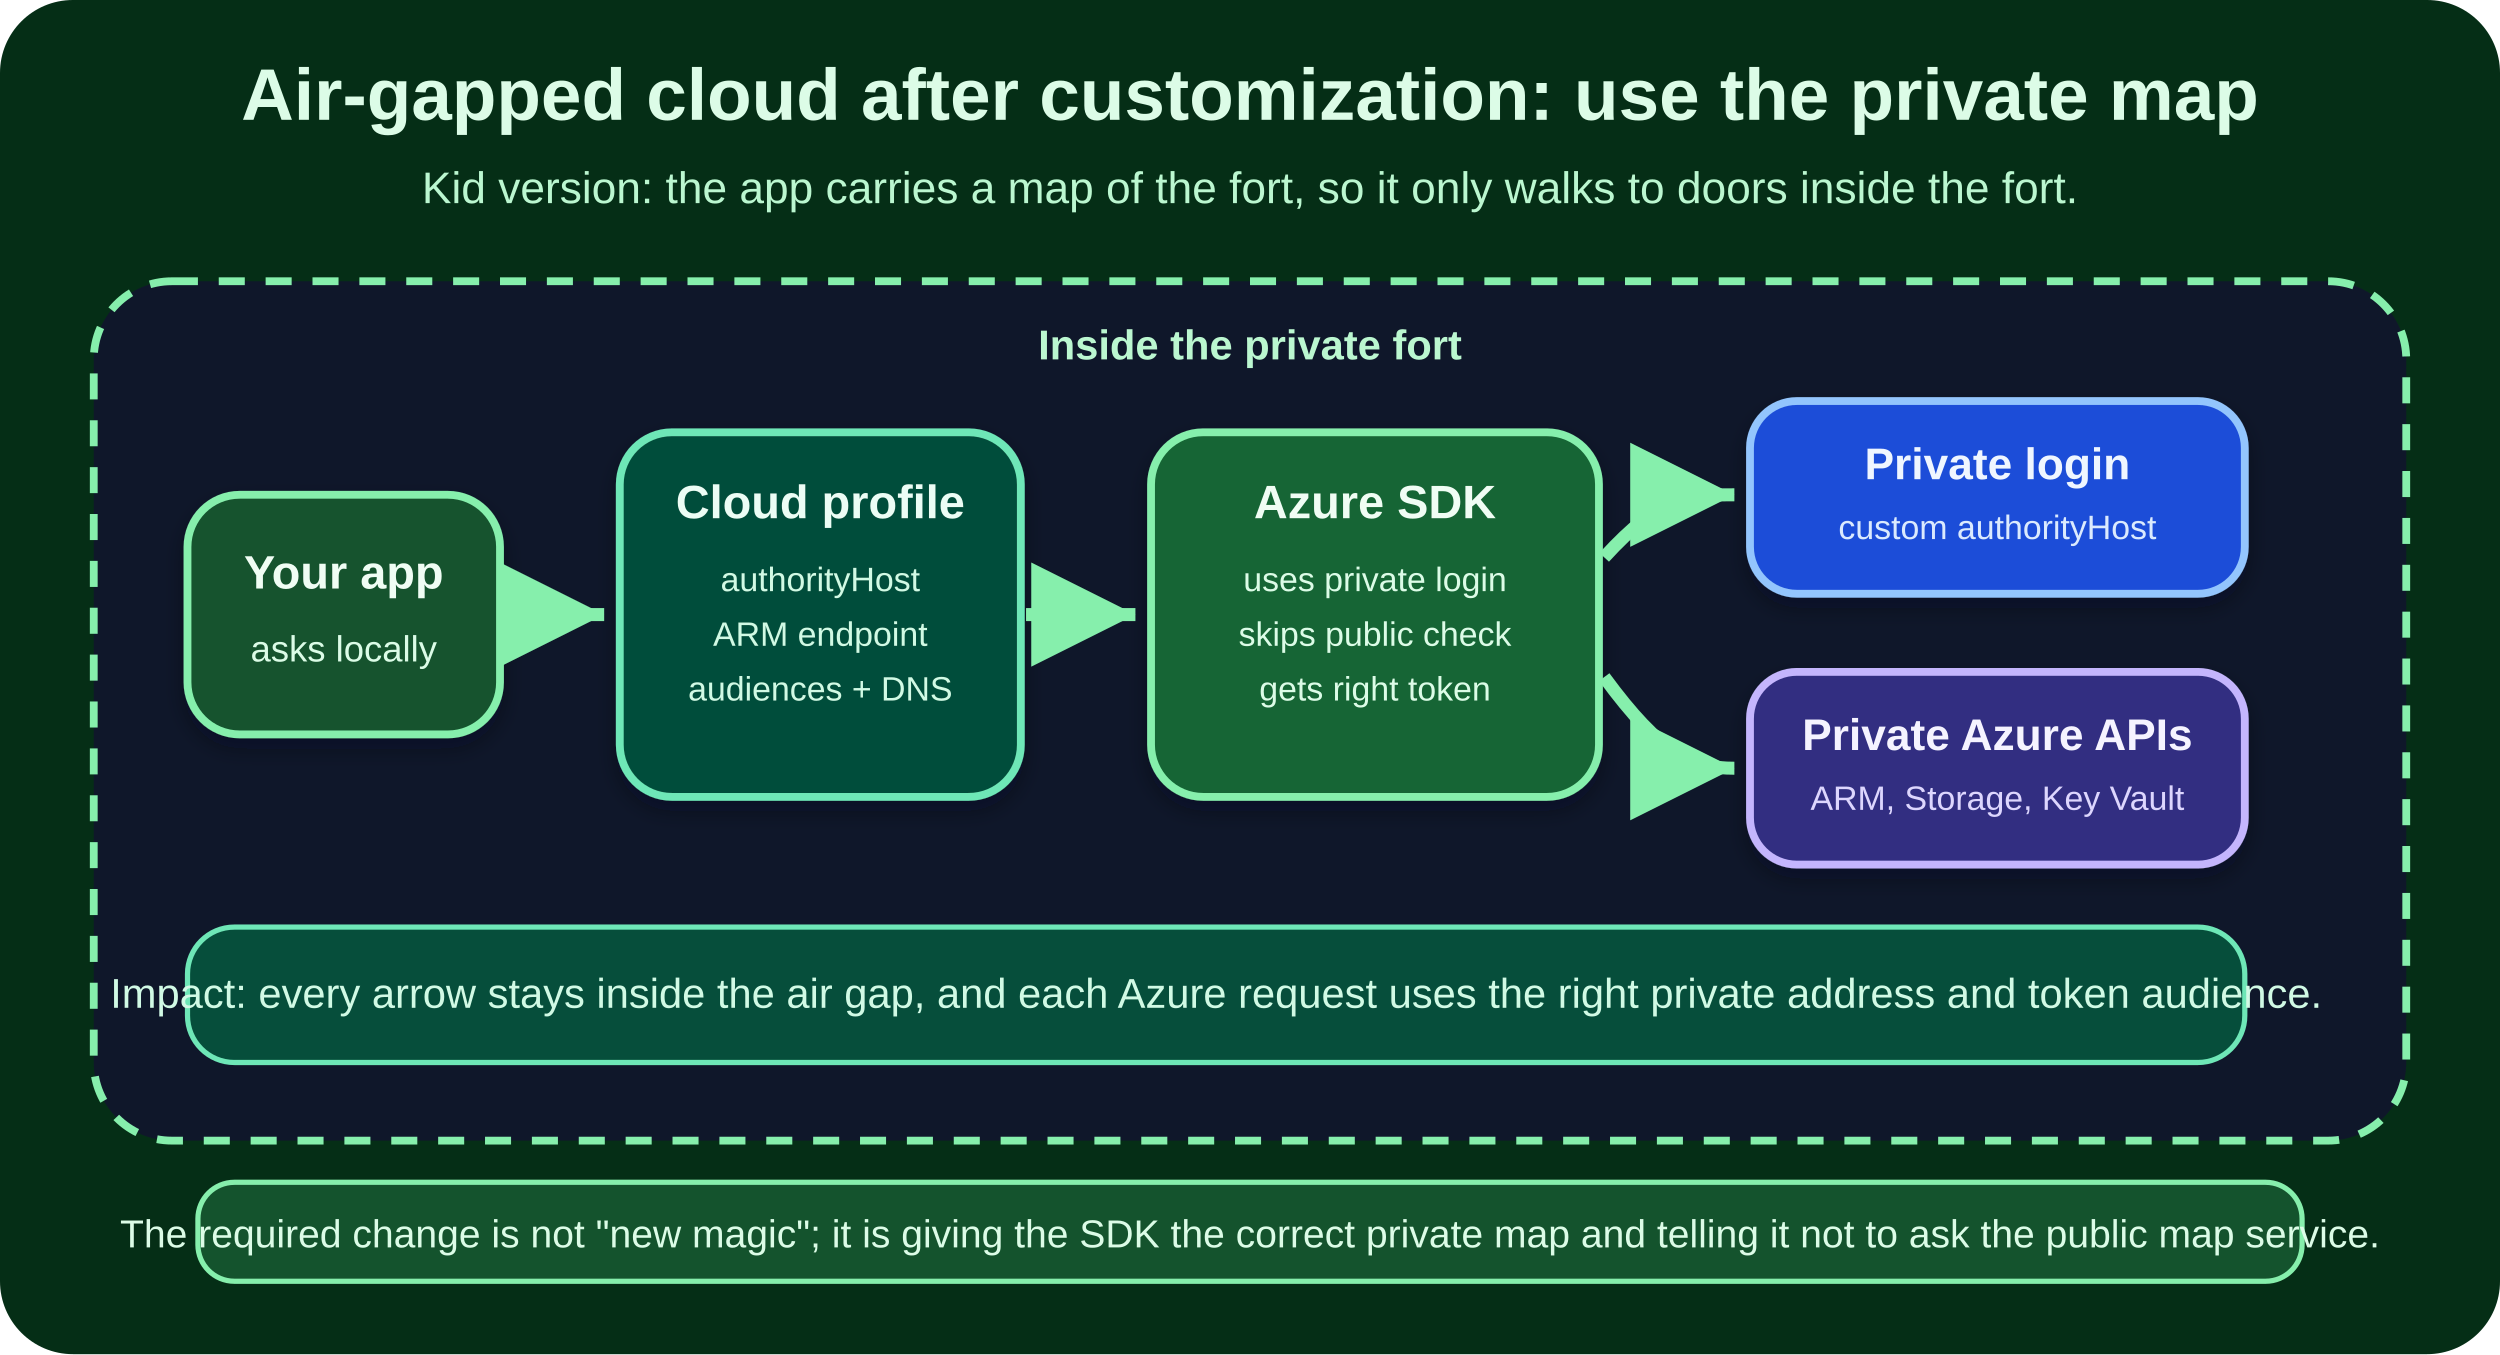
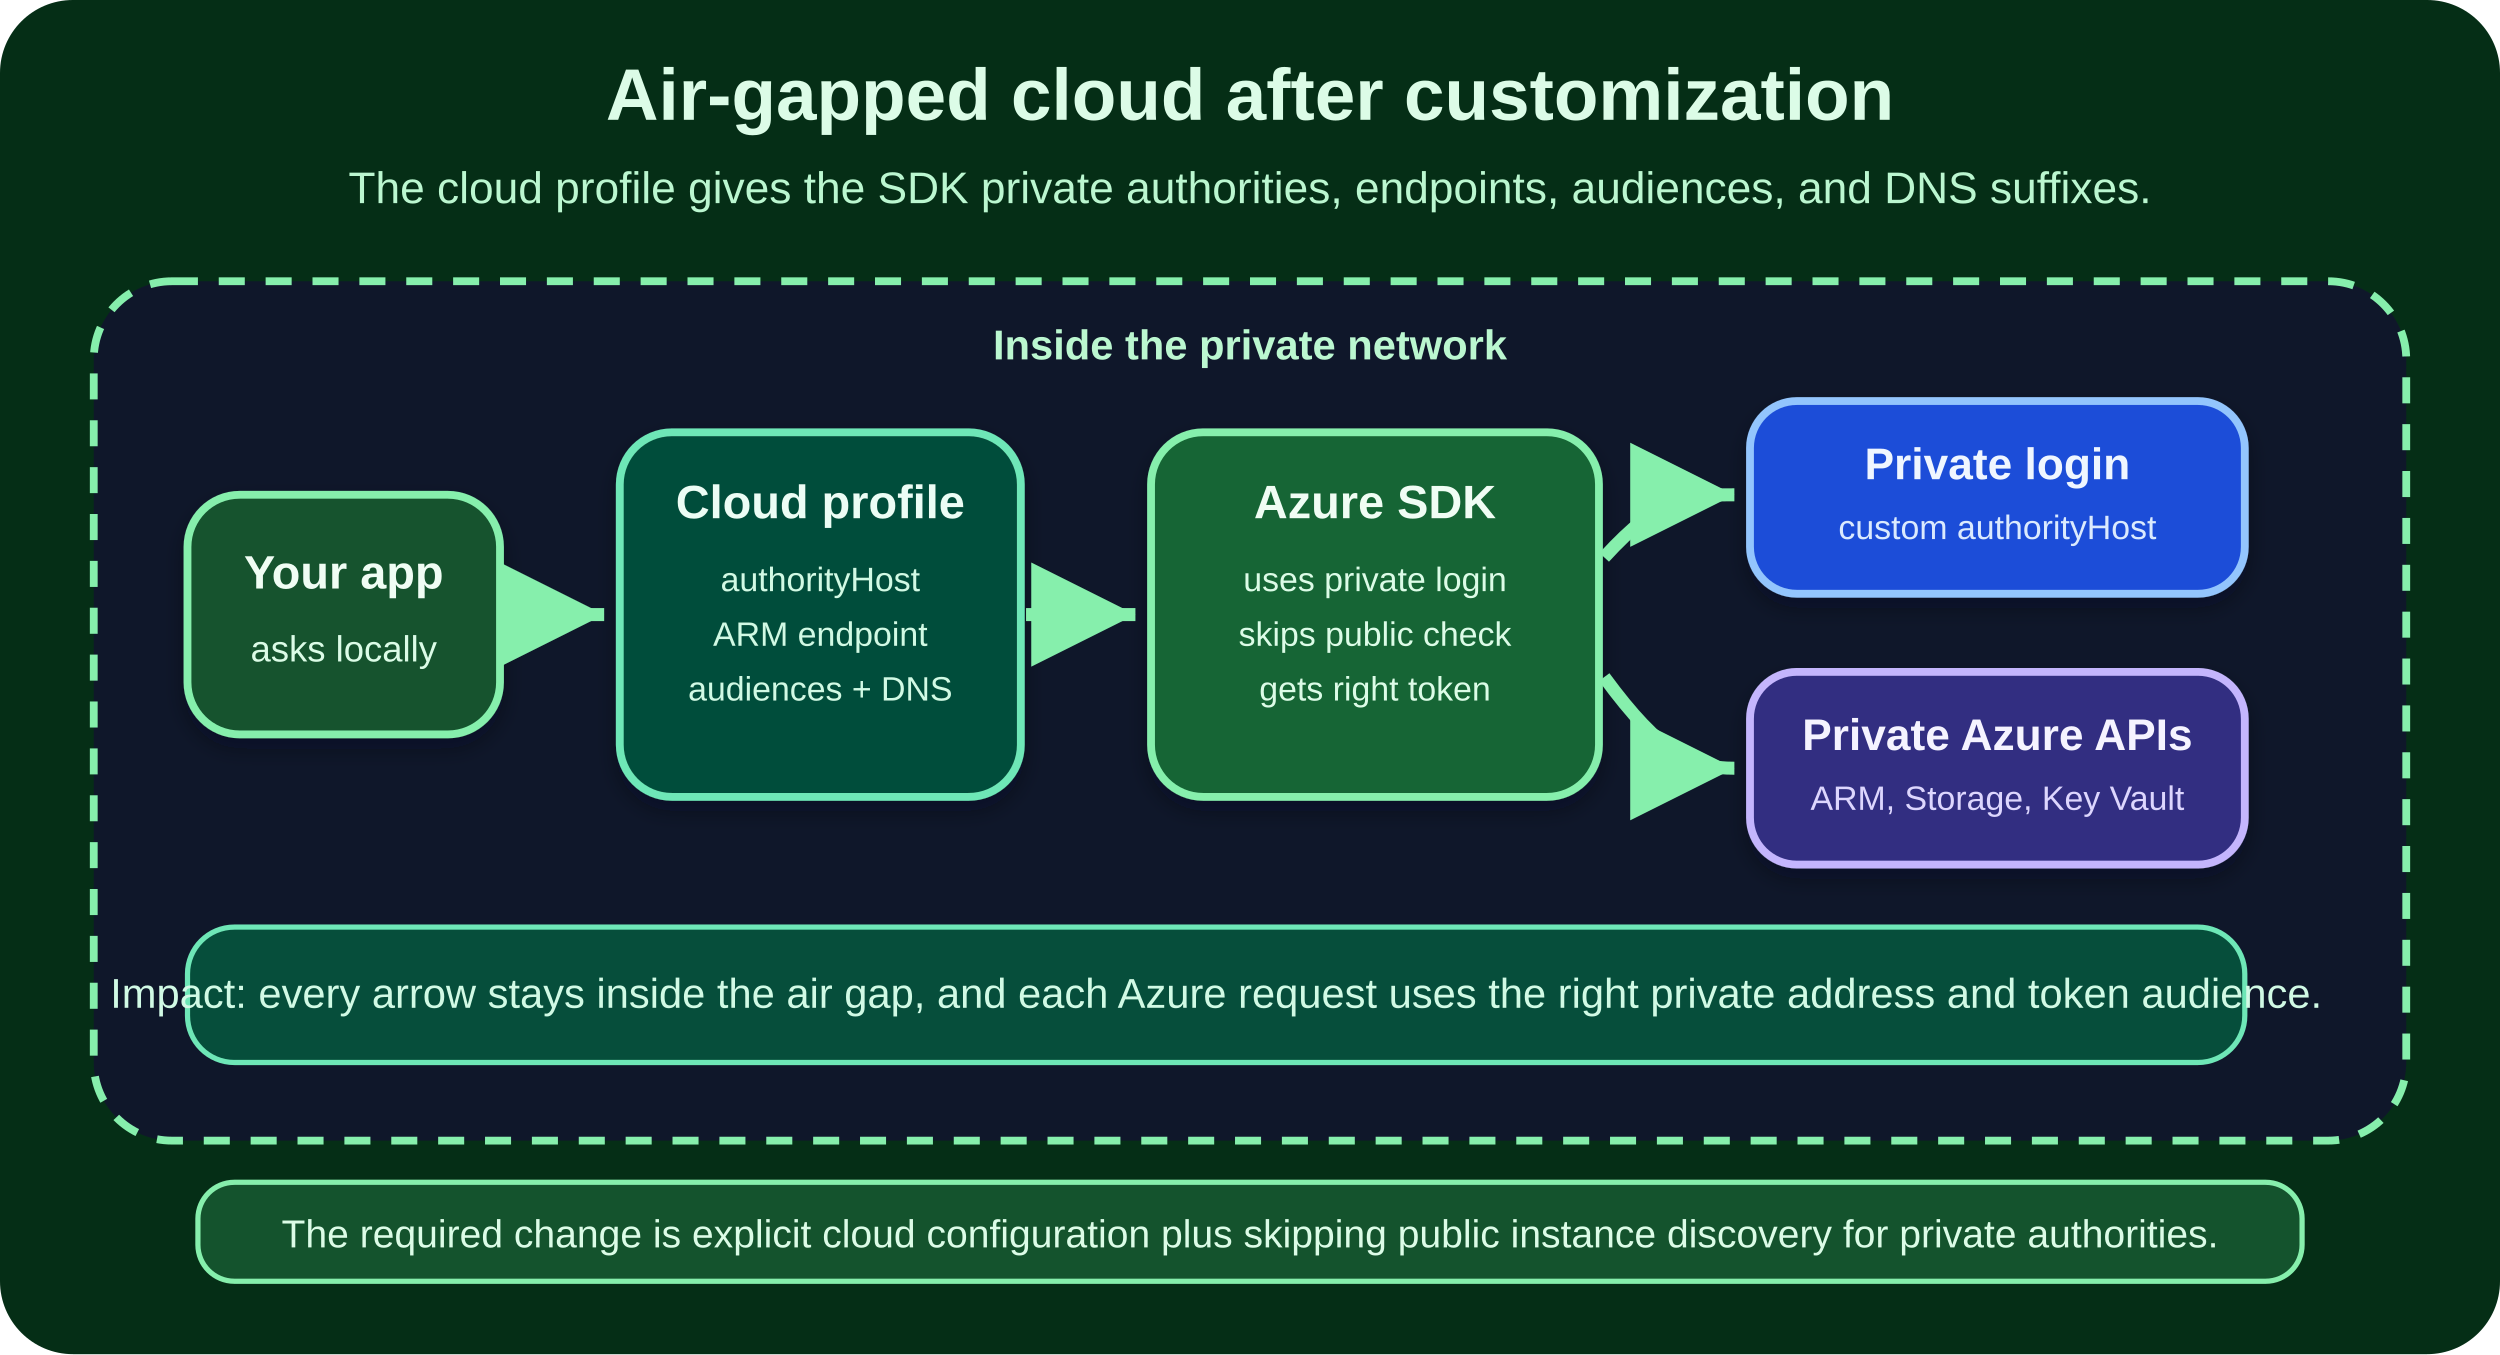
<svg xmlns="http://www.w3.org/2000/svg" width="960" height="520" viewBox="0 0 960 520" role="img" aria-labelledby="title desc">
  <defs>
    <marker id="arrow" markerWidth="12" markerHeight="12" refX="10" refY="6" orient="auto">
      <path d="M2,2 L10,6 L2,10 Z" fill="#86efac" />
    </marker>
    <filter id="shadow" x="-10%" y="-10%" width="120%" height="130%">
      <feDropShadow dx="0" dy="4" stdDeviation="4" flood-color="#020617" flood-opacity="0.35" />
    </filter>
  </defs>
  <rect width="960" height="520" rx="28" fill="#052e16" />
-   <text x="480" y="46" text-anchor="middle" font-family="Arial, sans-serif" font-size="28" font-weight="700" fill="#dcfce7">Air-gapped cloud after customization: use the private map</text>
-   <text x="480" y="78" text-anchor="middle" font-family="Arial, sans-serif" font-size="17" fill="#bbf7d0">Kid version: the app carries a map of the fort, so it only walks to doors inside the fort.</text>
+   <text x="480" y="46" text-anchor="middle" font-family="Arial, sans-serif" font-size="28" font-weight="700" fill="#dcfce7">Air-gapped cloud after customization</text>
+   <text x="480" y="78" text-anchor="middle" font-family="Arial, sans-serif" font-size="17" fill="#bbf7d0">The cloud profile gives the SDK private authorities, endpoints, audiences, and DNS suffixes.</text>
  <rect x="36" y="108" width="888" height="330" rx="30" fill="#0f172a" stroke="#86efac" stroke-width="3" stroke-dasharray="10 8" />
-   <text x="480" y="138" text-anchor="middle" font-family="Arial, sans-serif" font-size="16" font-weight="700" fill="#bbf7d0">Inside the private fort</text>
+   <text x="480" y="138" text-anchor="middle" font-family="Arial, sans-serif" font-size="16" font-weight="700" fill="#bbf7d0">Inside the private network</text>
  <g filter="url(#shadow)">
    <rect x="72" y="190" width="120" height="92" rx="20" fill="#14532d" stroke="#86efac" stroke-width="3" />
    <text x="132" y="226" text-anchor="middle" font-family="Arial, sans-serif" font-size="18" font-weight="700" fill="#f0fdf4">Your app</text>
    <text x="132" y="254" text-anchor="middle" font-family="Arial, sans-serif" font-size="14" fill="#dcfce7">asks locally</text>
  </g>
  <g filter="url(#shadow)">
    <rect x="238" y="166" width="154" height="140" rx="20" fill="#064e3b" stroke="#6ee7b7" stroke-width="3" />
    <text x="315" y="199" text-anchor="middle" font-family="Arial, sans-serif" font-size="18" font-weight="700" fill="#ecfdf5">Cloud profile</text>
    <text x="315" y="227" text-anchor="middle" font-family="Arial, sans-serif" font-size="13" fill="#d1fae5">authorityHost</text>
    <text x="315" y="248" text-anchor="middle" font-family="Arial, sans-serif" font-size="13" fill="#d1fae5">ARM endpoint</text>
    <text x="315" y="269" text-anchor="middle" font-family="Arial, sans-serif" font-size="13" fill="#d1fae5">audiences + DNS</text>
  </g>
  <g filter="url(#shadow)">
    <rect x="442" y="166" width="172" height="140" rx="20" fill="#166534" stroke="#86efac" stroke-width="3" />
    <text x="528" y="199" text-anchor="middle" font-family="Arial, sans-serif" font-size="18" font-weight="700" fill="#f0fdf4">Azure SDK</text>
    <text x="528" y="227" text-anchor="middle" font-family="Arial, sans-serif" font-size="13" fill="#dcfce7">uses private login</text>
    <text x="528" y="248" text-anchor="middle" font-family="Arial, sans-serif" font-size="13" fill="#dcfce7">skips public check</text>
    <text x="528" y="269" text-anchor="middle" font-family="Arial, sans-serif" font-size="13" fill="#dcfce7">gets right token</text>
  </g>
  <g filter="url(#shadow)">
    <rect x="672" y="154" width="190" height="74" rx="18" fill="#1d4ed8" stroke="#93c5fd" stroke-width="3" />
    <text x="767" y="184" text-anchor="middle" font-family="Arial, sans-serif" font-size="17" font-weight="700" fill="#eff6ff">Private login</text>
    <text x="767" y="207" text-anchor="middle" font-family="Arial, sans-serif" font-size="13" fill="#dbeafe">custom authorityHost</text>
  </g>
  <g filter="url(#shadow)">
    <rect x="672" y="258" width="190" height="74" rx="18" fill="#312e81" stroke="#c4b5fd" stroke-width="3" />
    <text x="767" y="288" text-anchor="middle" font-family="Arial, sans-serif" font-size="17" font-weight="700" fill="#f5f3ff">Private Azure APIs</text>
    <text x="767" y="311" text-anchor="middle" font-family="Arial, sans-serif" font-size="13" fill="#ddd6fe">ARM, Storage, Key Vault</text>
  </g>
  <path d="M194 236 H232" stroke="#86efac" stroke-width="5" fill="none" marker-end="url(#arrow)" />
  <path d="M394 236 H436" stroke="#86efac" stroke-width="5" fill="none" marker-end="url(#arrow)" />
  <path d="M616 214 C638 190 648 190 666 190" stroke="#86efac" stroke-width="5" fill="none" marker-end="url(#arrow)" />
  <path d="M616 260 C638 290 650 295 666 295" stroke="#86efac" stroke-width="5" fill="none" marker-end="url(#arrow)" />
  <g>
    <rect x="72" y="356" width="790" height="52" rx="18" fill="#064e3b" stroke="#6ee7b7" stroke-width="2" />
    <text x="467" y="387" text-anchor="middle" font-family="Arial, sans-serif" font-size="16" fill="#d1fae5">Impact: every arrow stays inside the air gap, and each Azure request uses the right private address and token audience.</text>
  </g>
  <g transform="translate(76 454)">
    <rect x="0" y="0" width="808" height="38" rx="14" fill="#14532d" stroke="#86efac" stroke-width="2" />
-     <text x="404" y="25" text-anchor="middle" font-family="Arial, sans-serif" font-size="15" fill="#dcfce7">The required change is not "new magic"; it is giving the SDK the correct private map and telling it not to ask the public map service.</text>
+     <text x="404" y="25" text-anchor="middle" font-family="Arial, sans-serif" font-size="15" fill="#dcfce7">The required change is explicit cloud configuration plus skipping public instance discovery for private authorities.</text>
  </g>
</svg>
